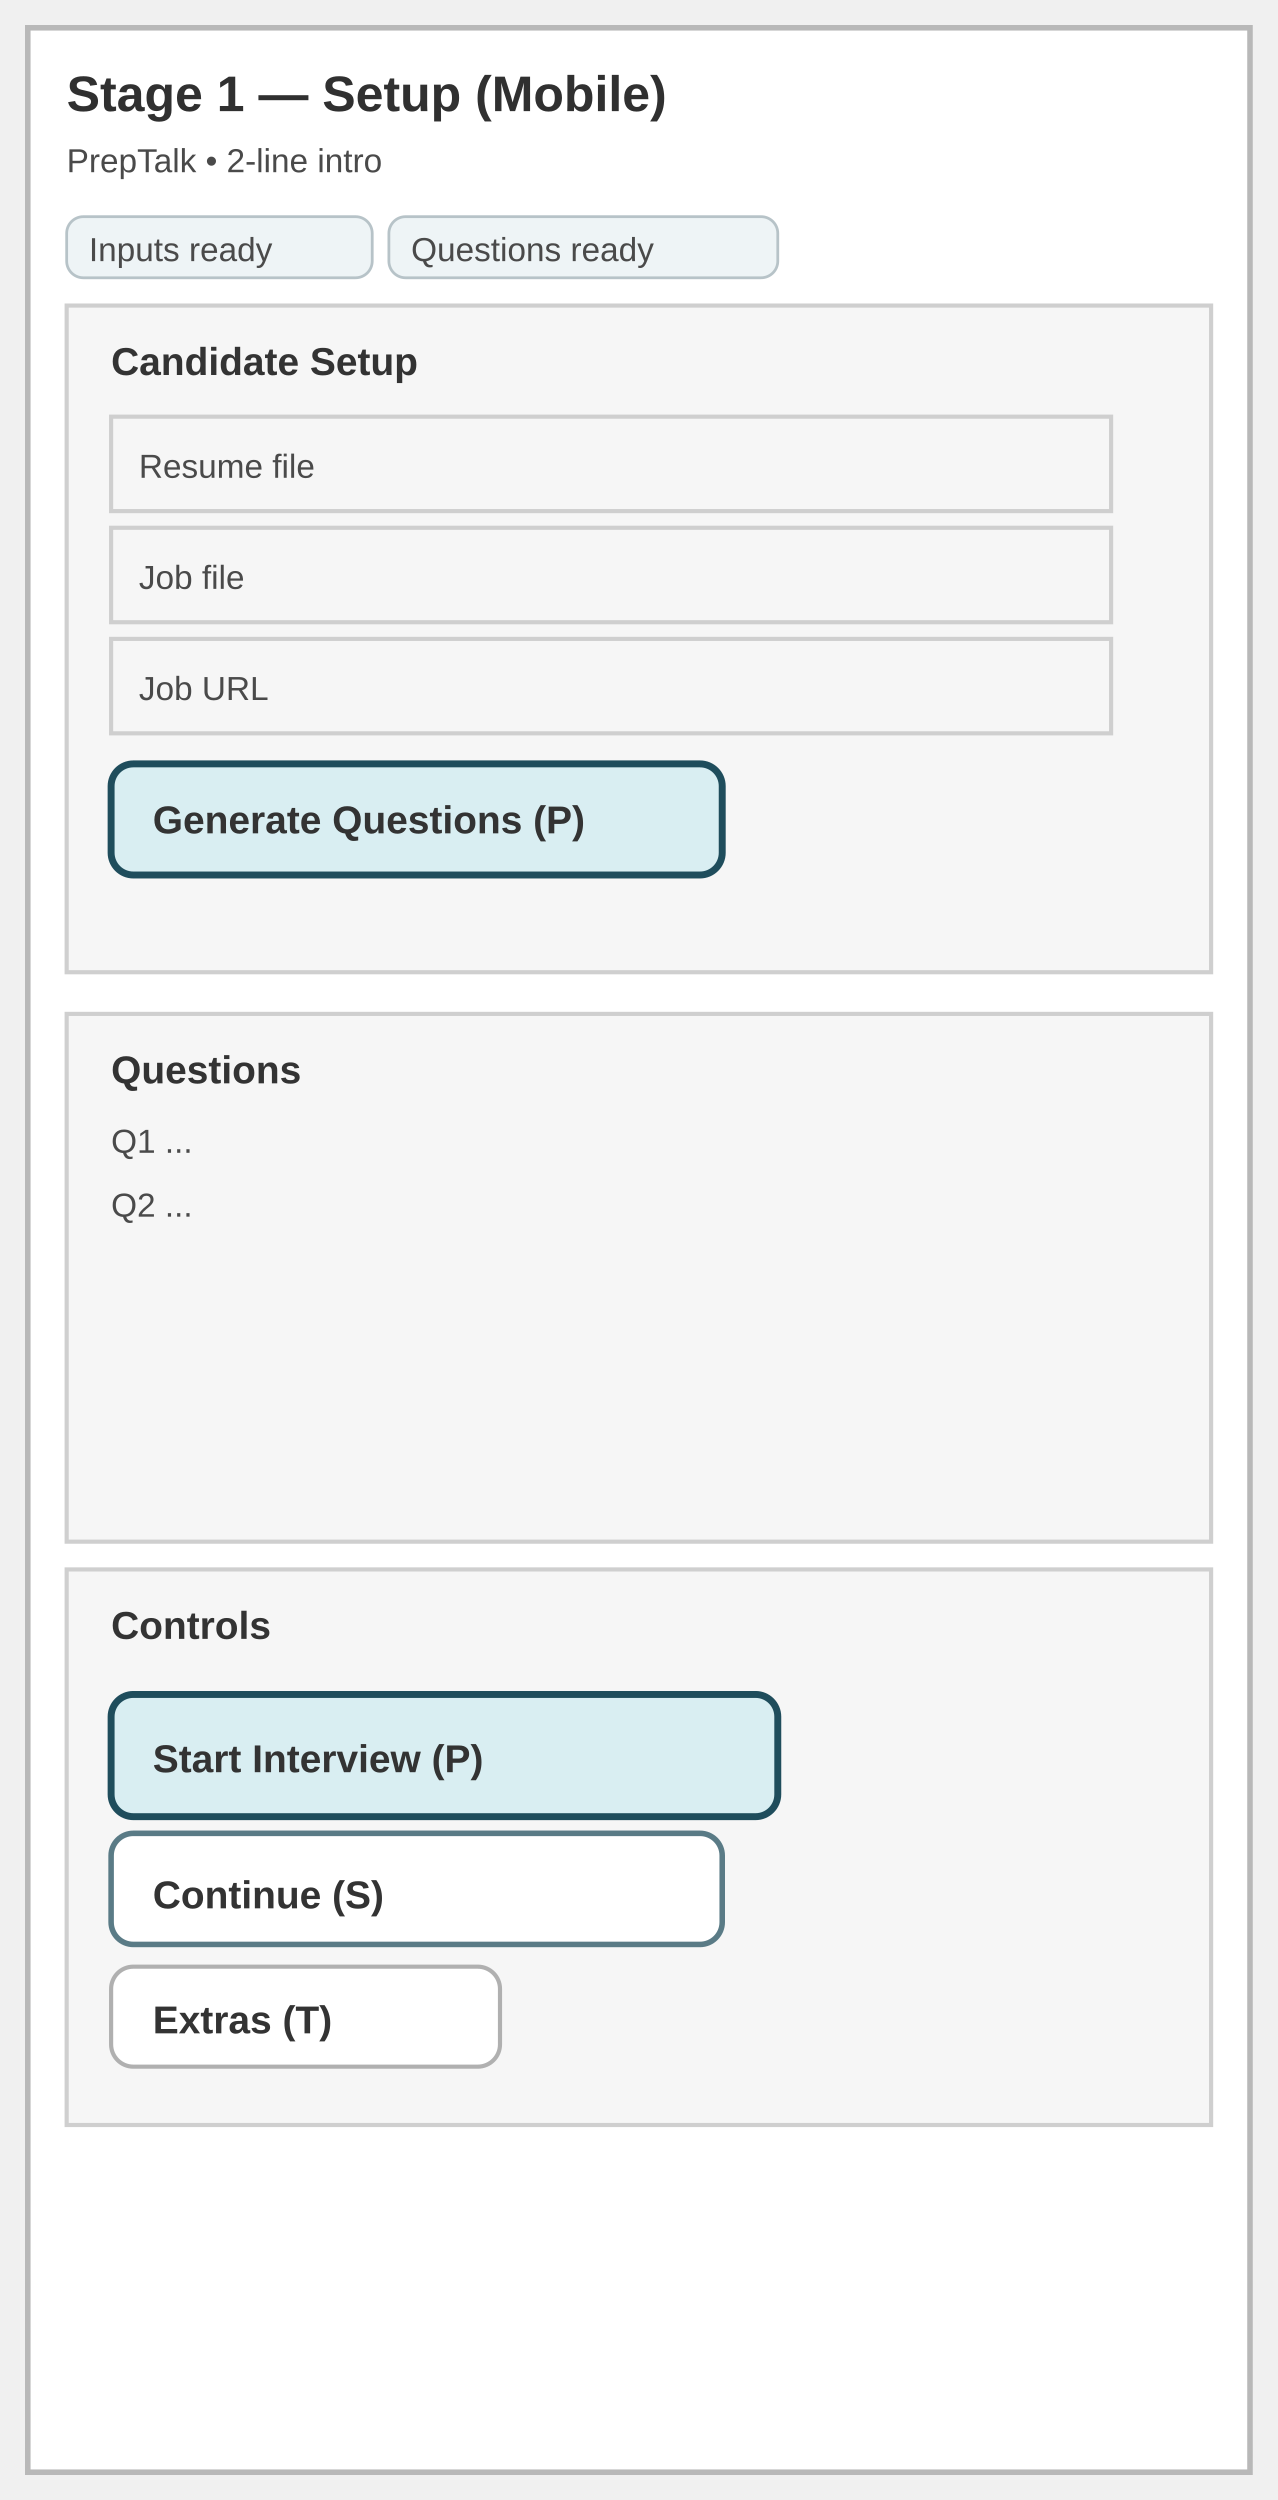
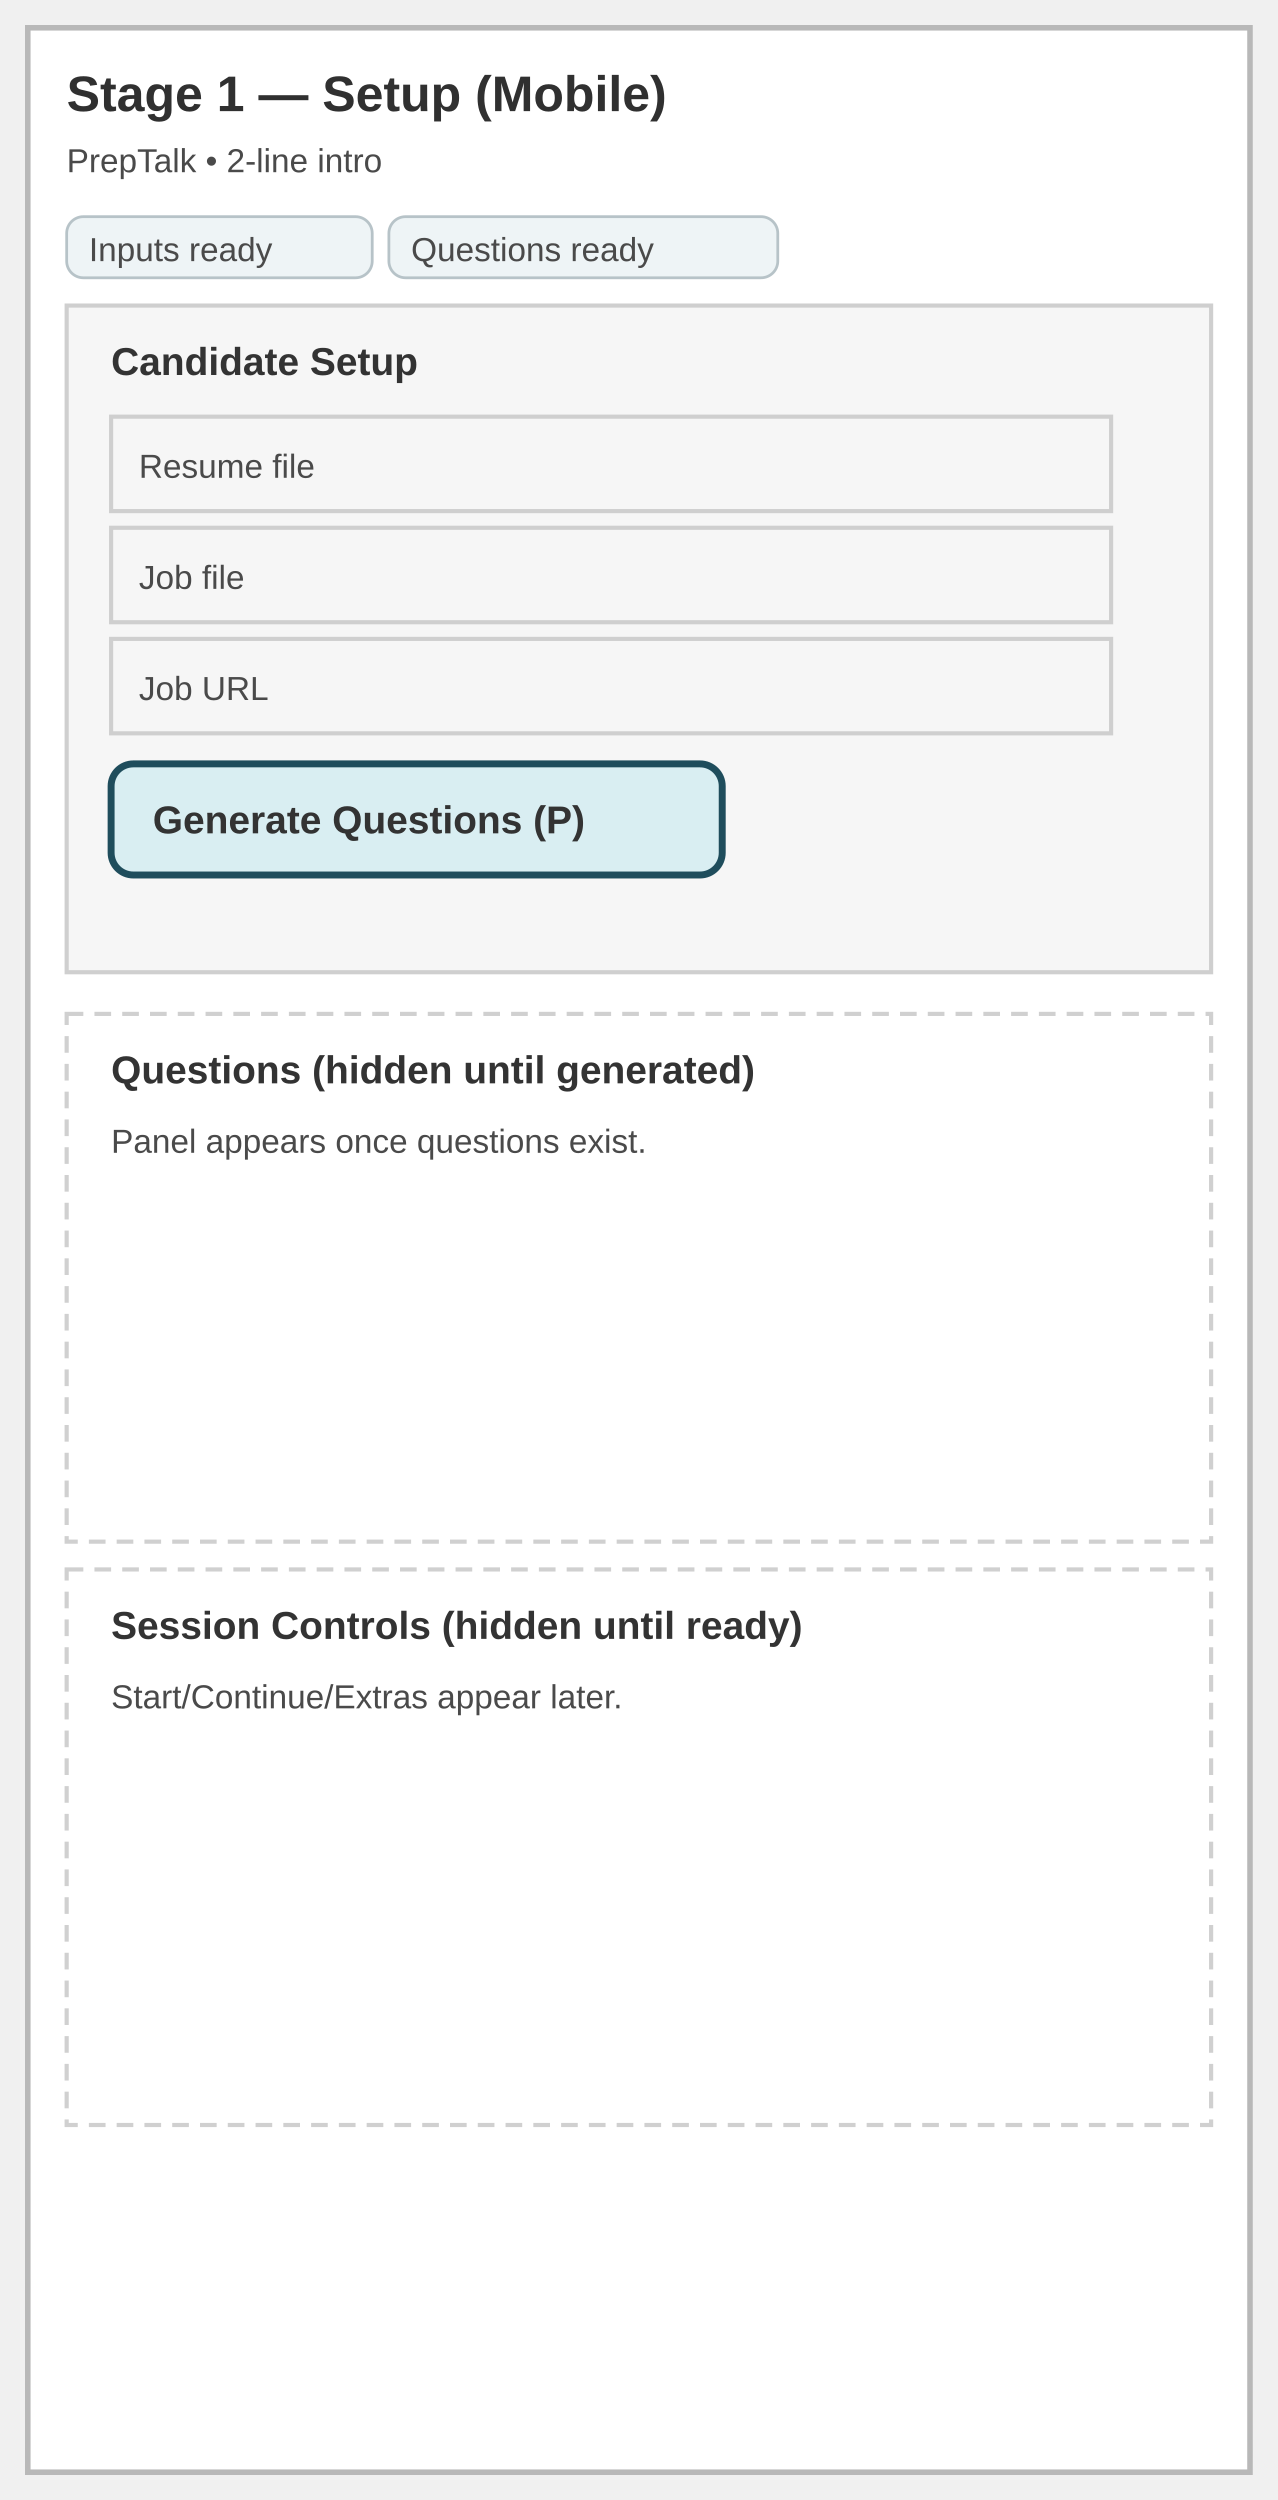
<svg xmlns="http://www.w3.org/2000/svg" width="460" height="900" viewBox="0 0 460 900">
  <style>
    .frame { fill: #ffffff; stroke: #b8b8b8; stroke-width: 2; }
    .panel { fill: #f6f6f6; stroke: #cfcfcf; stroke-width: 1.5; }
+     .panel-hidden { fill: #ffffff; stroke: #d0d0d0; stroke-width: 1.5; stroke-dasharray: 6 4; }
    .title { font: 700 18px Arial, sans-serif; fill: #303030; }
    .label { font: 600 14px Arial, sans-serif; fill: #333333; }
    .text { font: 12px Arial, sans-serif; fill: #4a4a4a; }
    .chip { fill: #eef4f6; stroke: #b7c3c8; stroke-width: 1; }
    .btn-primary { fill: #d9eef2; stroke: #1f4d5c; stroke-width: 2.5; }
    .btn-secondary { fill: #ffffff; stroke: #5a7b86; stroke-width: 2; }
    .btn-tertiary { fill: #ffffff; stroke: #b0b0b0; stroke-width: 1.5; }
  </style>
  <rect x="10" y="10" width="440" height="880" class="frame" />
  <text x="24" y="40" class="title">Stage 1 — Setup (Mobile)</text>
  <text x="24" y="62" class="text">PrepTalk • 2-line intro</text>
  <rect x="24" y="78" width="110" height="22" rx="6" class="chip" />
  <text x="32" y="94" class="text">Inputs ready</text>
  <rect x="140" y="78" width="140" height="22" rx="6" class="chip" />
  <text x="148" y="94" class="text">Questions ready</text>
  <rect x="24" y="110" width="412" height="240" class="panel" />
  <text x="40" y="135" class="label">Candidate Setup</text>
  <rect x="40" y="150" width="360" height="34" class="panel" />
  <text x="50" y="172" class="text">Resume file</text>
  <rect x="40" y="190" width="360" height="34" class="panel" />
  <text x="50" y="212" class="text">Job file</text>
  <rect x="40" y="230" width="360" height="34" class="panel" />
  <text x="50" y="252" class="text">Job URL</text>
  <rect x="40" y="275" width="220" height="40" rx="8" class="btn-primary" />
  <text x="55" y="300" class="label">Generate Questions (P)</text>
-   <rect x="24" y="365" width="412" height="190" class="panel" />
-   <text x="40" y="390" class="label">Questions</text>
-   <text x="40" y="415" class="text">Q1 ...</text>
-   <text x="40" y="438" class="text">Q2 ...</text>
-   <rect x="24" y="565" width="412" height="200" class="panel" />
-   <text x="40" y="590" class="label">Controls</text>
-   <rect x="40" y="610" width="240" height="44" rx="8" class="btn-primary" />
-   <text x="55" y="638" class="label">Start Interview (P)</text>
-   <rect x="40" y="660" width="220" height="40" rx="8" class="btn-secondary" />
-   <text x="55" y="687" class="label">Continue (S)</text>
-   <rect x="40" y="708" width="140" height="36" rx="8" class="btn-tertiary" />
-   <text x="55" y="732" class="label">Extras (T)</text>
+   <rect x="24" y="365" width="412" height="190" class="panel-hidden" />
+   <text x="40" y="390" class="label">Questions (hidden until generated)</text>
+   <text x="40" y="415" class="text">Panel appears once questions exist.</text>
+   <rect x="24" y="565" width="412" height="200" class="panel-hidden" />
+   <text x="40" y="590" class="label">Session Controls (hidden until ready)</text>
+   <text x="40" y="615" class="text">Start/Continue/Extras appear later.</text>
</svg>
